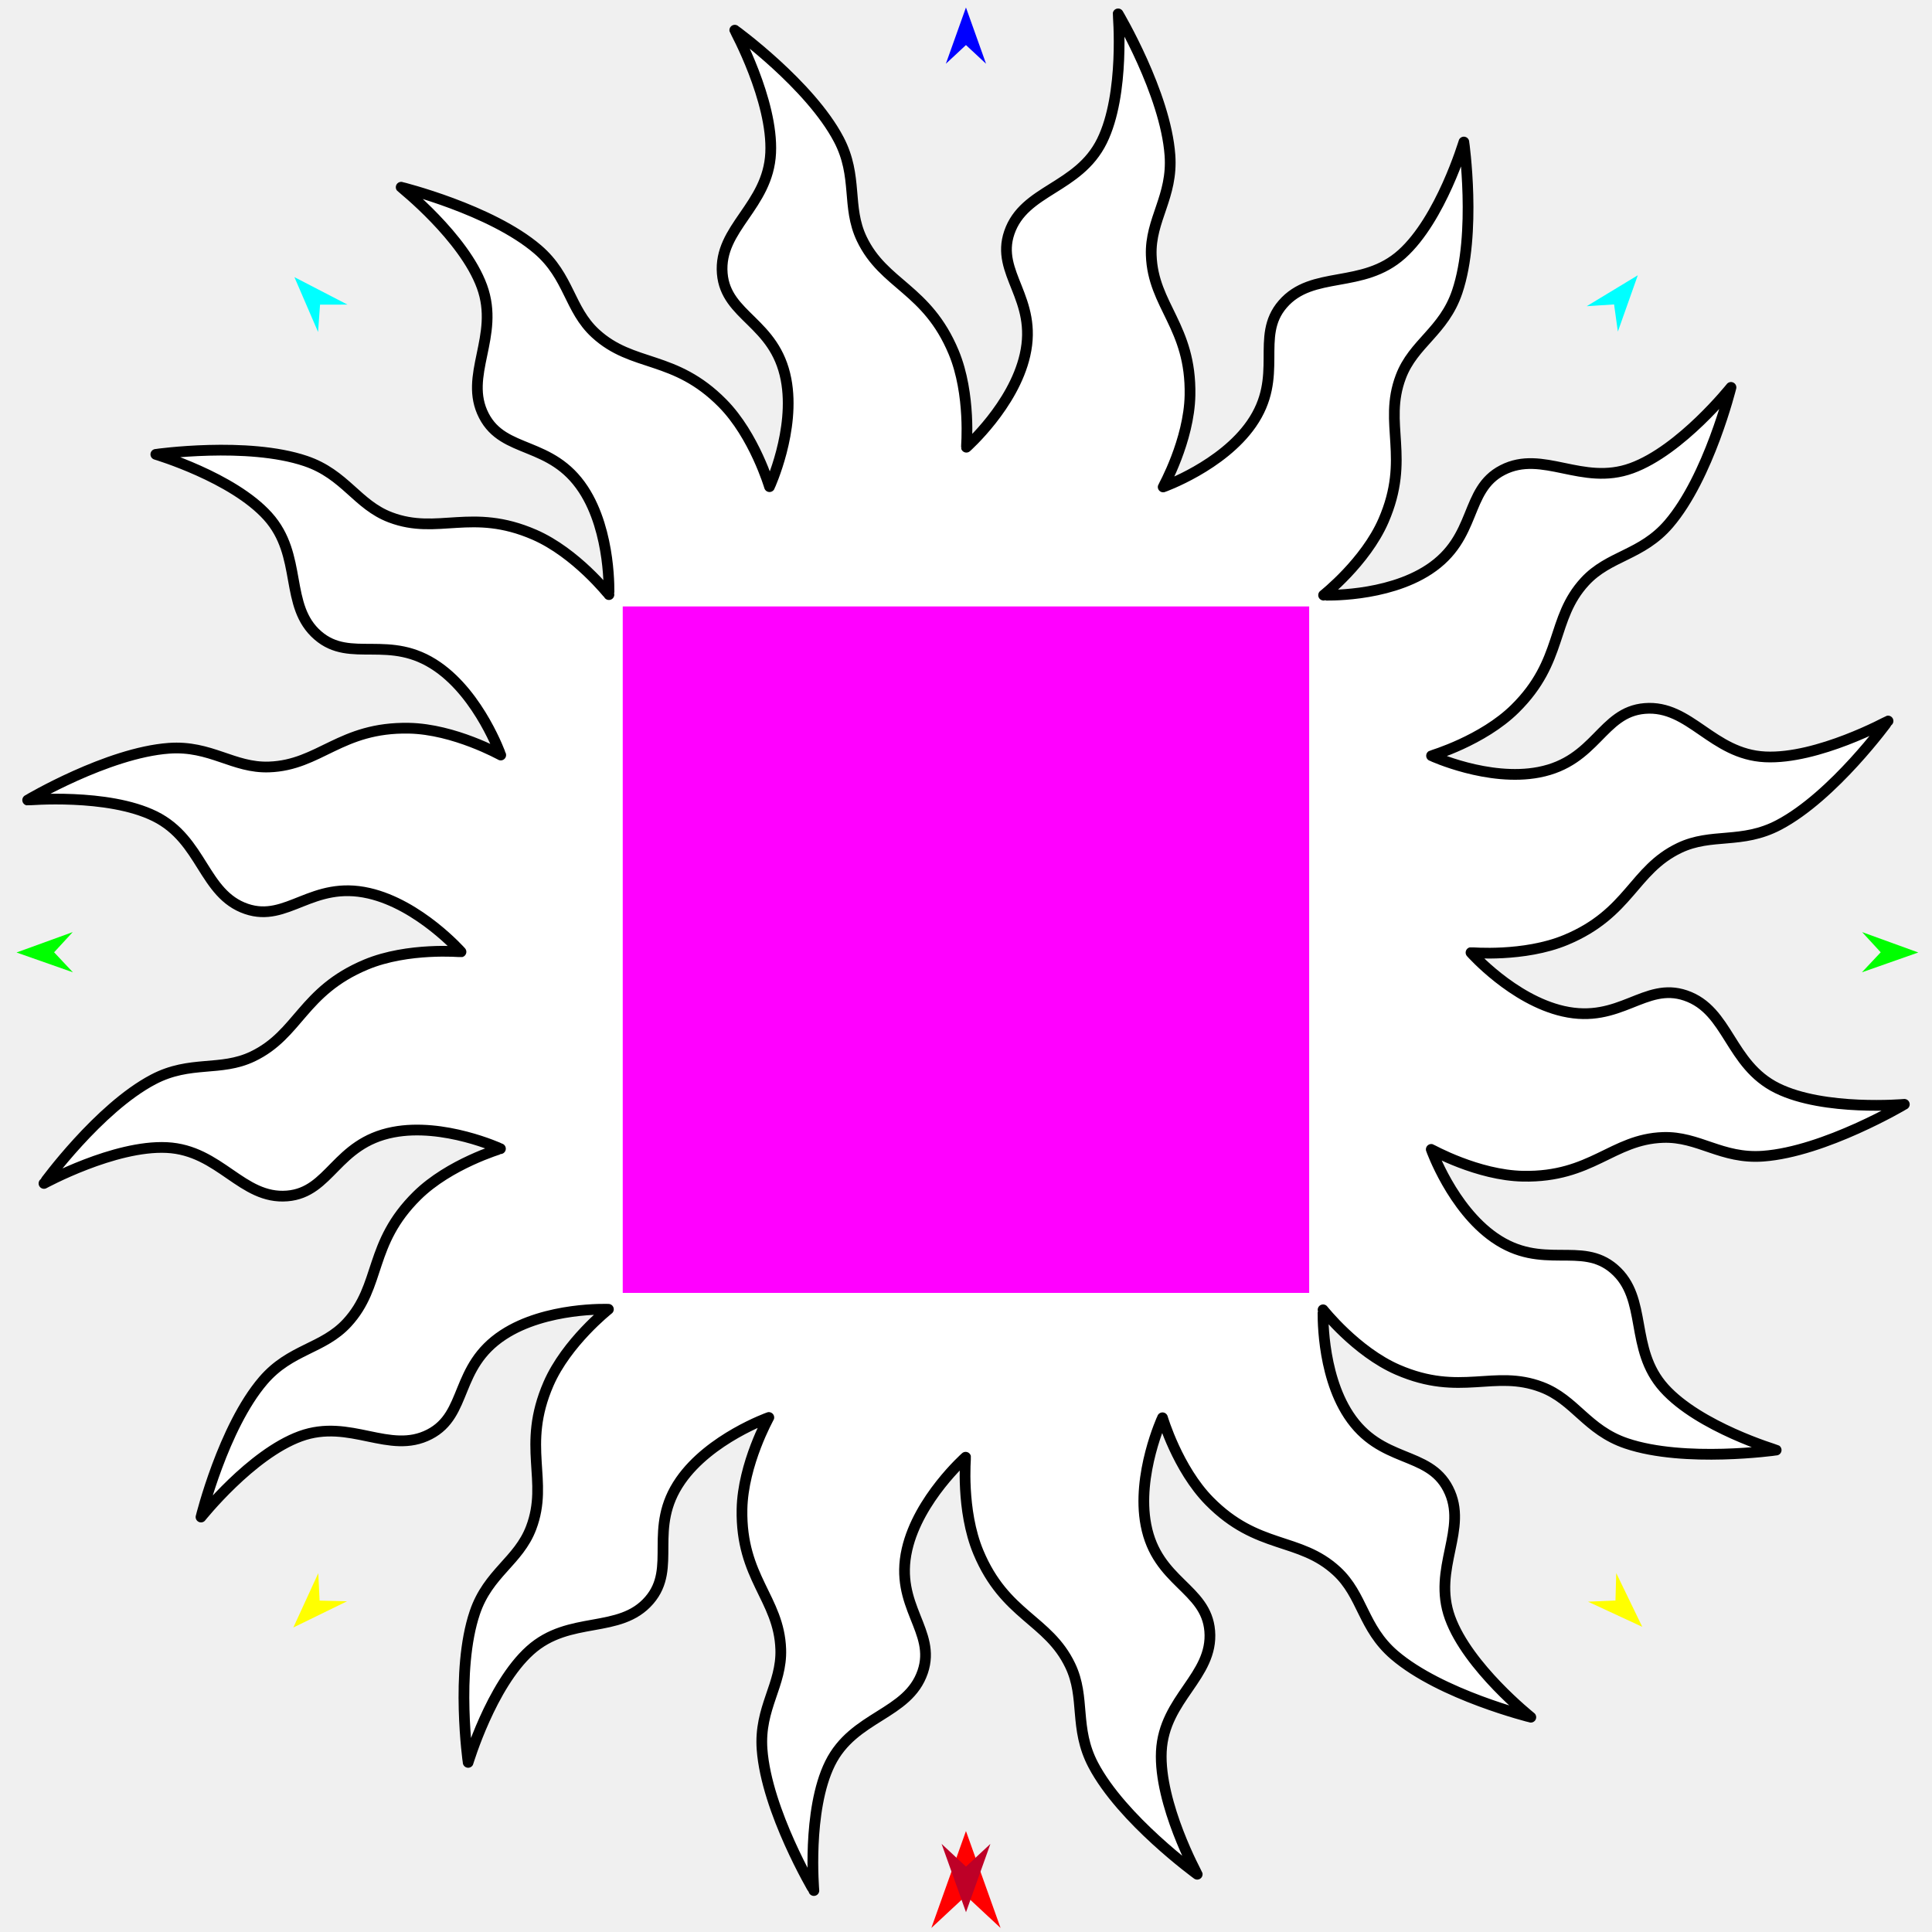
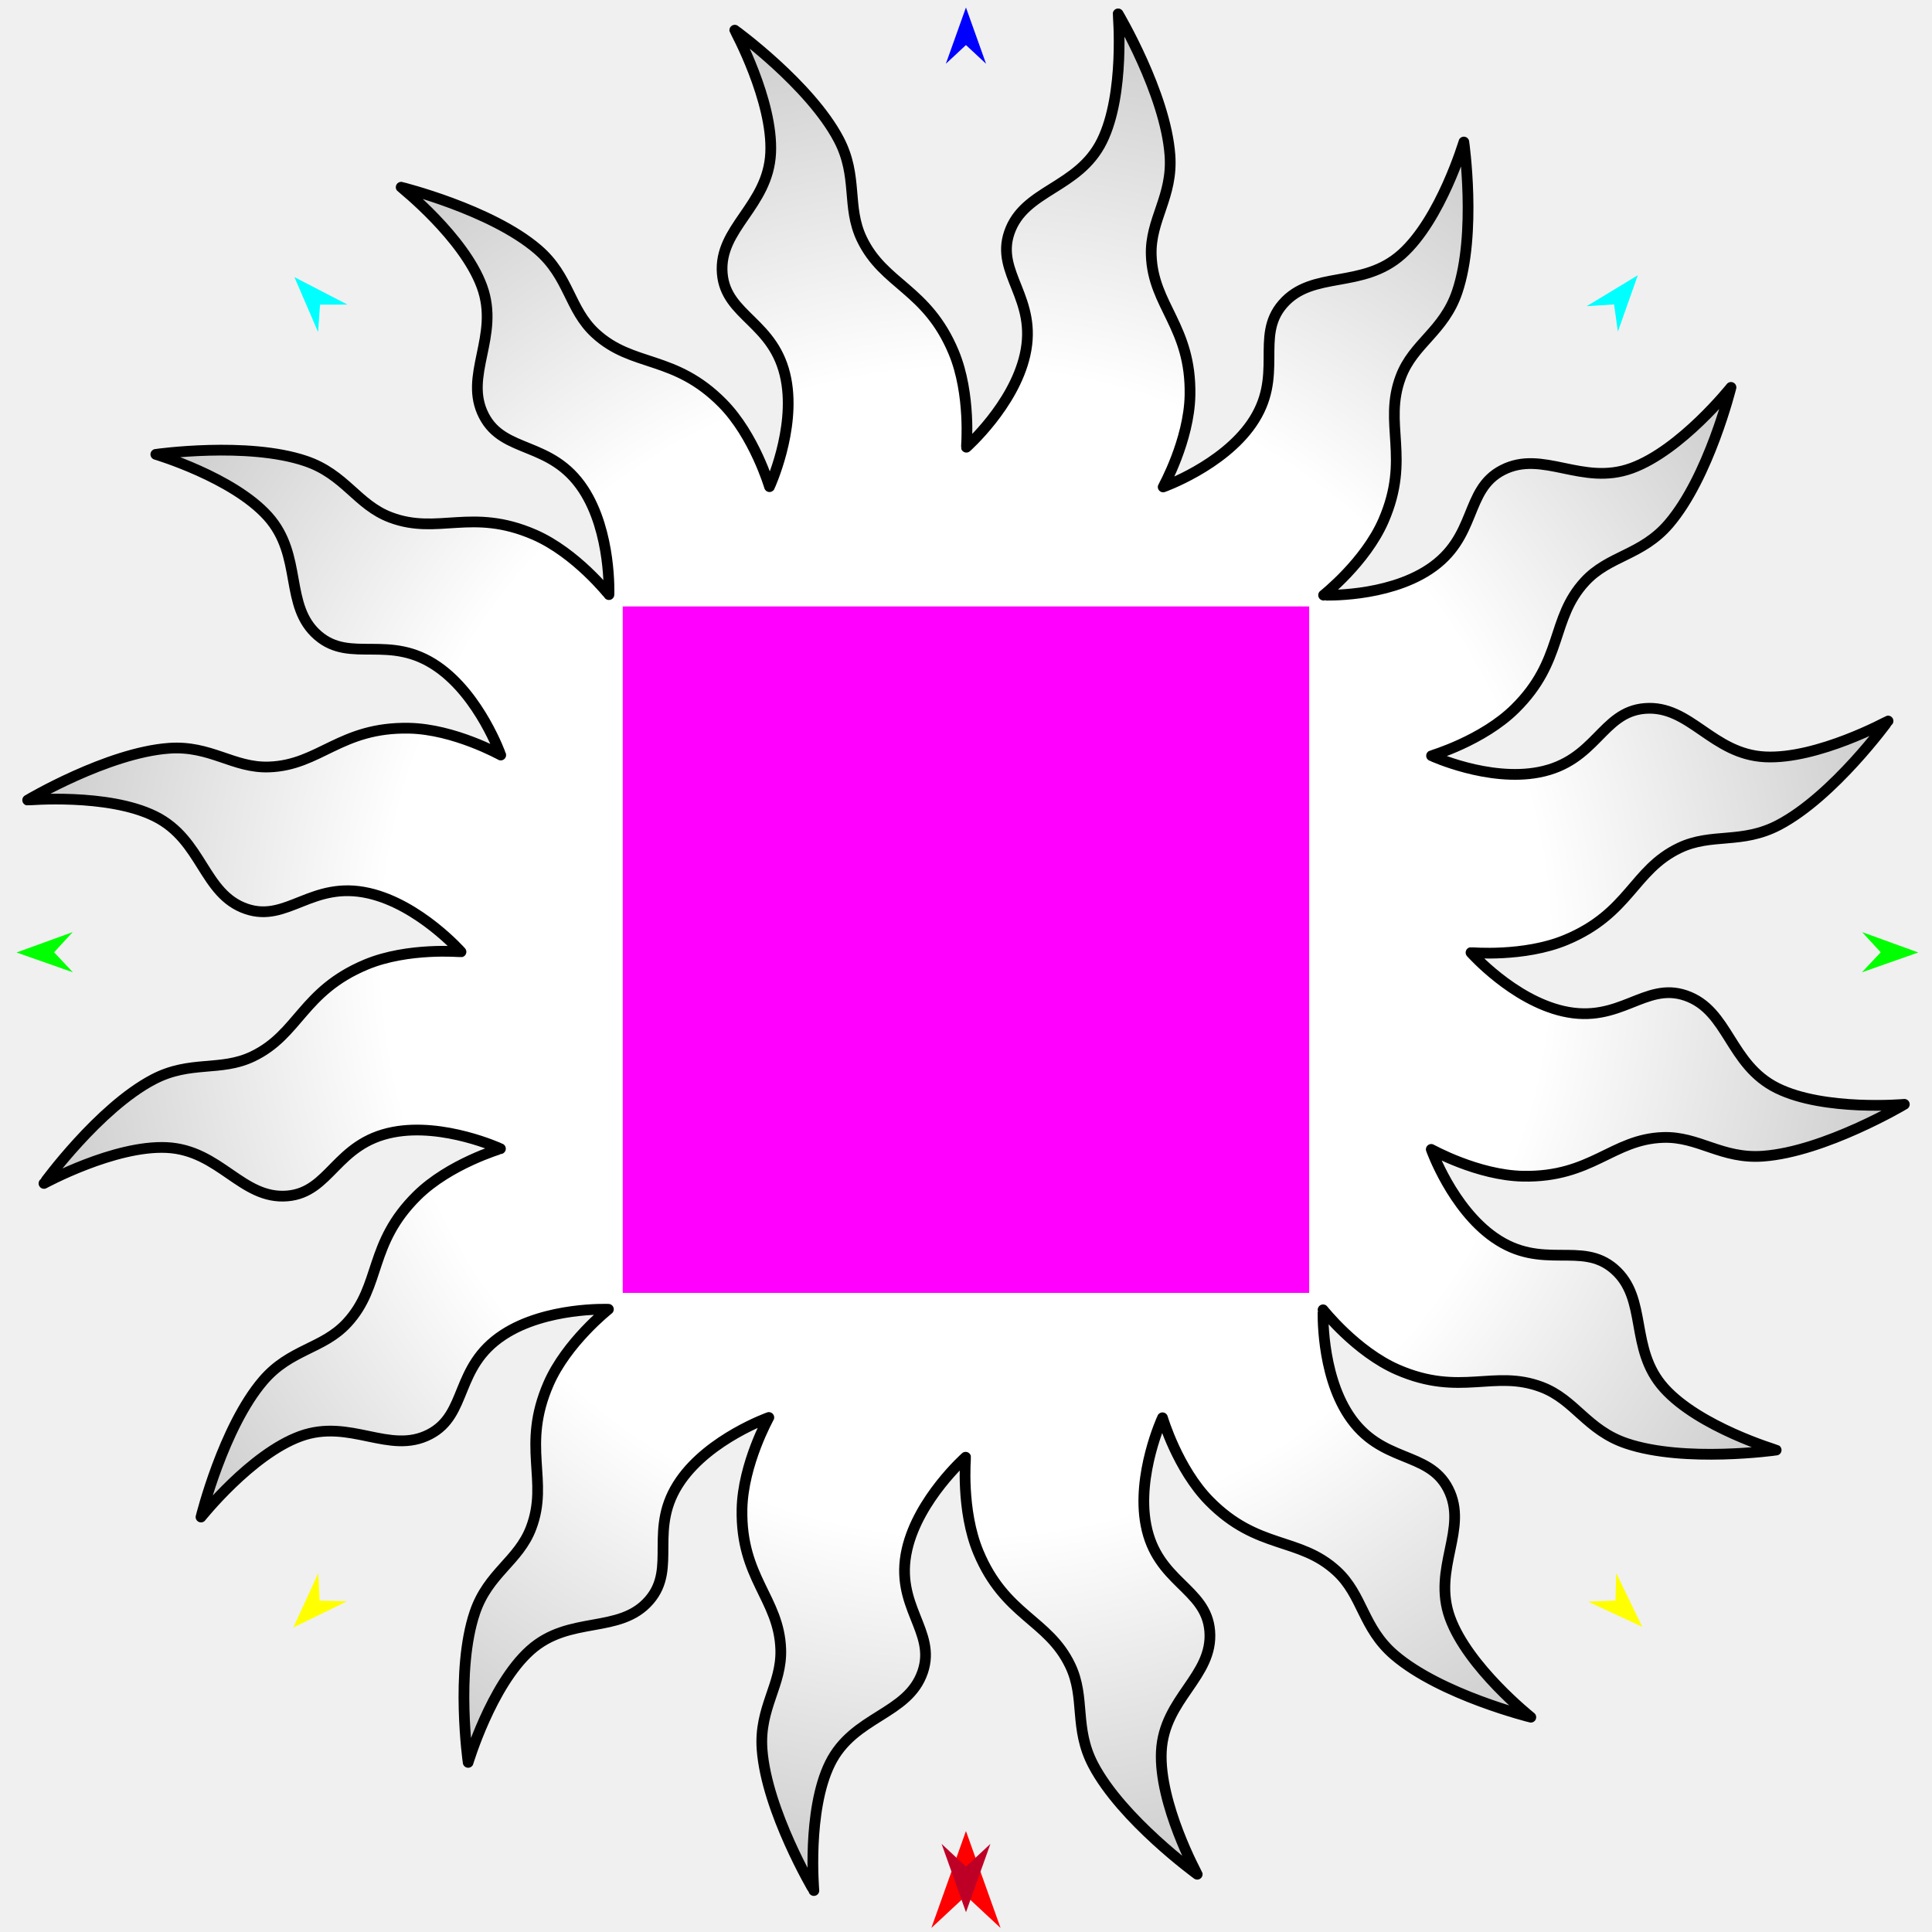
<svg xmlns="http://www.w3.org/2000/svg" version="1.1" id="Frame_0" width="720px" height="720px">
  <g id="sun">
    <g id="sun">
-       <path fill="#ffffff" fill-rule="evenodd" stroke="#000000" stroke-width="4" stroke-linecap="round" stroke-linejoin="round" d="M 359.861 543.067 C 359.862 543.071 358.083 562.837 364.592 578.435 C 374.517 602.221 390.617 603.492 398.849 620.711 C 404.597 632.734 400.169 643.926 407.411 657.727 C 418.132 678.156 446.165 698.474 446.169 698.478 C 446.168 698.473 431.850 672.248 432.797 652.711 C 433.757 632.889 452.228 624.735 450.835 607.825 C 449.507 591.711 431.184 589.771 427.067 568.328 C 423.456 549.518 433.225 528.367 433.226 528.363 C 433.227 528.366 438.852 547.410 450.713 559.430 C 468.710 577.668 484.155 572.639 498.116 585.486 C 507.915 594.503 507.798 606.635 519.622 616.771 C 537.034 631.696 570.488 639.950 570.493 639.952 C 570.490 639.948 547.081 621.324 540.385 602.929 C 533.633 584.379 547.405 569.815 539.672 554.813 C 532.255 540.425 514.592 545.608 502.597 527.334 C 492.110 511.356 493.069 488.131 493.068 488.127 C 493.070 488.129 505.367 503.721 520.848 510.452 C 544.313 520.655 556.755 510.216 574.480 516.914 C 586.936 521.621 591.353 532.927 606.107 537.912 C 627.822 545.251 661.922 540.397 661.928 540.397 C 661.924 540.395 633.255 531.861 620.171 517.300 C 606.968 502.605 614.299 483.944 601.515 472.904 C 589.269 462.328 574.822 473.705 556.886 461.224 C 541.175 450.290 533.394 428.348 533.392 428.344 C 533.396 428.345 550.721 438.024 567.598 438.342 C 593.230 438.825 600.786 424.553 619.759 423.897 C 633.056 423.438 641.526 431.999 657.046 430.867 C 679.988 429.193 709.684 411.555 709.689 411.553 C 709.685 411.553 679.899 414.197 662.335 405.537 C 644.466 396.726 644.306 376.513 628.186 371.005 C 612.911 365.786 603.790 381.688 582.537 376.843 C 563.745 372.559 548.208 355.004 548.204 355.002 C 548.208 355.001 567.974 356.780 583.572 350.271 C 607.358 340.346 608.629 324.246 625.848 316.014 C 637.871 310.266 649.063 314.694 662.865 307.452 C 683.293 296.731 703.611 268.697 703.615 268.694 C 703.610 268.695 677.385 283.013 657.848 282.066 C 638.026 281.106 629.872 262.635 612.962 264.028 C 596.848 265.356 594.908 283.679 573.466 287.796 C 554.655 291.407 533.504 281.638 533.500 281.637 C 533.503 281.635 552.547 276.011 564.567 264.150 C 582.805 246.153 577.776 230.708 590.624 216.747 C 599.640 206.948 611.772 207.065 621.908 195.241 C 636.833 177.829 645.087 144.375 645.089 144.370 C 645.085 144.373 626.461 167.782 608.066 174.478 C 589.516 181.230 574.952 167.458 559.950 175.191 C 545.562 182.608 550.745 200.271 532.471 212.266 C 516.493 222.753 493.268 221.794 493.264 221.795 C 493.266 221.793 508.858 209.496 515.589 194.015 C 525.792 170.550 515.354 158.108 522.051 140.383 C 526.758 127.927 538.064 123.510 543.050 108.756 C 550.388 87.040 545.534 52.941 545.534 52.935 C 545.532 52.939 536.998 81.608 522.437 94.692 C 507.742 107.895 489.081 100.564 478.041 113.348 C 467.465 125.594 478.842 140.040 466.361 157.977 C 455.428 173.688 433.485 181.469 433.481 181.471 C 433.482 181.467 443.161 164.142 443.479 147.265 C 443.962 121.633 429.690 114.077 429.034 95.104 C 428.575 81.807 437.136 73.337 436.004 57.817 C 434.330 34.875 416.692 5.179 416.691 5.173 C 416.690 5.178 419.334 34.964 410.674 52.528 C 401.863 70.397 381.650 70.557 376.142 86.677 C 370.923 101.952 386.825 111.073 381.980 132.326 C 377.696 151.118 360.141 166.655 360.139 166.659 C 360.138 166.655 361.917 146.889 355.408 131.291 C 345.483 107.505 329.383 106.234 321.151 89.015 C 315.403 76.992 319.831 65.800 312.589 51.998 C 301.868 31.570 273.835 11.252 273.831 11.248 C 273.832 11.253 288.150 37.478 287.203 57.015 C 286.243 76.837 267.772 84.991 269.165 101.901 C 270.493 118.015 288.816 119.955 292.933 141.397 C 296.544 160.208 286.775 181.359 286.774 181.363 C 286.773 181.360 281.148 162.316 269.287 150.295 C 251.290 132.058 235.845 137.087 221.884 124.239 C 212.085 115.223 212.202 103.091 200.378 92.955 C 182.966 78.030 149.512 69.776 149.507 69.774 C 149.510 69.778 172.919 88.402 179.615 106.797 C 186.367 125.347 172.595 139.910 180.328 154.913 C 187.745 169.300 205.408 164.118 217.403 182.392 C 227.890 198.370 226.931 221.595 226.932 221.599 C 226.930 221.597 214.633 206.005 199.152 199.274 C 175.687 189.070 163.245 199.509 145.521 192.812 C 133.064 188.105 128.647 176.799 113.893 171.813 C 92.178 164.475 58.078 169.329 58.072 169.329 C 58.076 169.331 86.745 177.865 99.829 192.426 C 113.032 207.121 105.701 225.781 118.485 236.822 C 130.731 247.398 145.178 236.020 163.114 248.502 C 178.825 259.435 186.606 281.378 186.608 281.382 C 186.605 281.381 169.280 271.701 152.402 271.384 C 126.770 270.901 119.214 285.173 100.241 285.829 C 86.944 286.288 78.474 277.727 62.954 278.859 C 40.012 280.533 10.316 298.170 10.311 298.172 C 10.315 298.173 40.101 295.529 57.665 304.189 C 75.534 313.000 75.694 333.213 91.814 338.721 C 107.089 343.940 116.210 328.038 137.463 332.883 C 156.255 337.167 171.792 354.722 171.796 354.724 C 171.792 354.725 152.026 352.946 136.428 359.455 C 112.642 369.380 111.371 385.480 94.152 393.712 C 82.129 399.460 70.937 395.032 57.135 402.274 C 36.707 412.994 16.389 441.028 16.385 441.032 C 16.390 441.031 42.615 426.713 62.152 427.660 C 81.974 428.620 90.128 447.091 107.038 445.698 C 123.152 444.370 125.092 426.047 146.534 421.930 C 165.345 418.319 186.496 428.088 186.500 428.089 C 186.497 428.090 167.453 433.715 155.433 445.576 C 137.195 463.573 142.224 479.018 129.376 492.979 C 120.360 502.778 108.228 502.661 98.092 514.485 C 83.167 531.897 74.913 565.351 74.911 565.356 C 74.915 565.353 93.539 541.944 111.934 535.248 C 130.484 528.496 145.048 542.268 160.050 534.534 C 174.438 527.118 169.255 509.455 187.529 497.460 C 203.507 486.973 226.732 487.931 226.736 487.931 C 226.734 487.933 211.142 500.230 204.411 515.711 C 194.208 539.176 204.646 551.618 197.949 569.342 C 193.242 581.799 181.936 586.216 176.950 600.970 C 169.612 622.685 174.466 656.785 174.466 656.791 C 174.468 656.786 183.002 628.118 197.563 615.034 C 212.258 601.831 230.919 609.162 241.959 596.378 C 252.535 584.132 241.158 569.685 253.639 551.749 C 264.572 536.038 286.515 528.257 286.519 528.255 C 286.518 528.258 276.839 545.583 276.521 562.461 C 276.038 588.093 290.310 595.649 290.966 614.622 C 291.425 627.919 282.864 636.389 283.996 651.909 C 285.670 674.851 303.308 704.547 303.309 704.552 C 303.310 704.548 300.666 674.762 309.326 657.198 C 318.137 639.329 338.350 639.169 343.858 623.049 C 349.077 607.774 333.175 598.653 338.020 577.400 C 342.304 558.608 359.859 543.071 359.861 543.067 Z" />
+       <radialGradient id="BD4A545D-D341-487F-9EF7-119C2041145E_0" cx="50.00%" cy="50.00%" r="127.84%">
+         <stop offset="24.31%" style="stop-color:rgb(255,255,255);stop-opacity:1.00" />
+         <stop offset="100.00%" style="stop-color:rgb(0,0,0);stop-opacity:1.00" />
+       </radialGradient>
+       <path fill="url(#BD4A545D-D341-487F-9EF7-119C2041145E_0)" fill-rule="evenodd" stroke="#000000" stroke-width="4" stroke-linecap="round" stroke-linejoin="round" d="M 359.861 543.067 C 359.862 543.071 358.083 562.836 364.592 578.435 C 374.517 602.221 390.617 603.492 398.849 620.711 C 404.597 632.734 400.169 643.926 407.411 657.727 C 418.132 678.156 446.165 698.474 446.169 698.478 C 446.168 698.473 431.850 672.248 432.797 652.711 C 433.757 632.889 452.228 624.735 450.835 607.824 C 449.507 591.711 431.184 589.771 427.067 568.328 C 423.456 549.518 433.225 528.367 433.226 528.363 C 433.227 528.366 438.852 547.410 450.713 559.430 C 468.710 577.668 484.155 572.639 498.116 585.486 C 507.915 594.503 507.798 606.635 519.622 616.771 C 537.034 631.696 570.488 639.950 570.493 639.952 C 570.490 639.948 547.081 621.324 540.385 602.929 C 533.633 584.378 547.405 569.815 539.672 554.813 C 532.255 540.425 514.592 545.608 502.597 527.334 C 492.110 511.356 493.069 488.131 493.068 488.127 C 493.070 488.129 505.367 503.721 520.848 510.452 C 544.313 520.655 556.755 510.216 574.479 516.914 C 586.936 521.621 591.353 532.926 606.107 537.912 C 627.822 545.251 661.922 540.397 661.928 540.397 C 661.924 540.395 633.255 531.861 620.171 517.300 C 606.968 502.605 614.299 483.944 601.515 472.904 C 589.269 462.328 574.822 473.705 556.886 461.224 C 541.175 450.290 533.394 428.348 533.392 428.344 C 533.395 428.345 550.720 438.024 567.598 438.342 C 593.230 438.825 600.786 424.553 619.759 423.897 C 633.056 423.438 641.526 431.999 657.046 430.867 C 679.988 429.193 709.684 411.555 709.689 411.553 C 709.685 411.553 679.899 414.196 662.335 405.537 C 644.466 396.726 644.306 376.513 628.186 371.005 C 612.911 365.786 603.790 381.688 582.537 376.843 C 563.745 372.559 548.208 355.004 548.204 355.002 C 548.208 355.001 567.974 356.780 583.572 350.271 C 607.358 340.346 608.629 324.246 625.848 316.014 C 637.871 310.266 649.063 314.694 662.865 307.452 C 683.293 296.731 703.611 268.697 703.615 268.694 C 703.610 268.695 677.385 283.013 657.848 282.066 C 638.026 281.106 629.872 262.635 612.962 264.028 C 596.848 265.356 594.908 283.679 573.466 287.796 C 554.655 291.407 533.504 281.638 533.500 281.637 C 533.503 281.635 552.547 276.011 564.567 264.150 C 582.805 246.153 577.776 230.708 590.623 216.747 C 599.640 206.948 611.772 207.065 621.908 195.241 C 636.833 177.829 645.087 144.375 645.089 144.370 C 645.085 144.373 626.461 167.782 608.066 174.478 C 589.516 181.230 574.952 167.458 559.950 175.191 C 545.562 182.608 550.745 200.271 532.471 212.266 C 516.493 222.753 493.268 221.794 493.264 221.795 C 493.266 221.793 508.858 209.496 515.589 194.015 C 525.792 170.550 515.354 158.108 522.051 140.383 C 526.758 127.927 538.064 123.510 543.050 108.756 C 550.388 87.041 545.534 52.941 545.534 52.935 C 545.532 52.939 536.998 81.608 522.437 94.692 C 507.742 107.895 489.081 100.564 478.041 113.348 C 467.465 125.594 478.842 140.041 466.361 157.977 C 455.428 173.688 433.485 181.469 433.481 181.471 C 433.482 181.467 443.161 164.143 443.479 147.265 C 443.962 121.633 429.690 114.077 429.034 95.104 C 428.575 81.807 437.136 73.337 436.004 57.817 C 434.330 34.875 416.692 5.179 416.691 5.173 C 416.690 5.178 419.334 34.964 410.674 52.528 C 401.863 70.397 381.650 70.557 376.142 86.677 C 370.923 101.952 386.825 111.073 381.980 132.326 C 377.696 151.118 360.141 166.655 360.139 166.659 C 360.138 166.655 361.917 146.889 355.408 131.291 C 345.483 107.505 329.383 106.234 321.151 89.015 C 315.403 76.992 319.831 65.800 312.589 51.998 C 301.868 31.570 273.835 11.252 273.831 11.248 C 273.832 11.253 288.150 37.478 287.203 57.015 C 286.243 76.837 267.772 84.991 269.165 101.901 C 270.493 118.015 288.816 119.955 292.933 141.397 C 296.544 160.208 286.775 181.359 286.774 181.363 C 286.773 181.360 281.148 162.316 269.287 150.296 C 251.290 132.058 235.845 137.087 221.884 124.239 C 212.085 115.223 212.202 103.091 200.378 92.955 C 182.966 78.030 149.512 69.776 149.507 69.774 C 149.510 69.778 172.919 88.402 179.615 106.797 C 186.367 125.347 172.595 139.911 180.329 154.913 C 187.745 169.301 205.408 164.118 217.403 182.392 C 227.890 198.370 226.932 221.595 226.932 221.599 C 226.930 221.597 214.633 206.005 199.152 199.274 C 175.687 189.071 163.245 199.509 145.521 192.812 C 133.064 188.105 128.647 176.799 113.893 171.813 C 92.178 164.475 58.078 169.329 58.072 169.329 C 58.076 169.331 86.745 177.865 99.829 192.426 C 113.032 207.121 105.701 225.782 118.485 236.822 C 130.731 247.398 145.178 236.020 163.114 248.502 C 178.825 259.435 186.606 281.378 186.608 281.382 C 186.605 281.381 169.280 271.701 152.402 271.384 C 126.770 270.901 119.214 285.173 100.241 285.829 C 86.944 286.288 78.474 277.727 62.954 278.859 C 40.012 280.533 10.316 298.170 10.311 298.172 C 10.315 298.173 40.101 295.529 57.665 304.189 C 75.534 313.000 75.694 333.213 91.814 338.721 C 107.089 343.940 116.210 328.038 137.463 332.883 C 156.255 337.167 171.792 354.722 171.796 354.724 C 171.792 354.725 152.026 352.946 136.428 359.455 C 112.642 369.380 111.371 385.480 94.152 393.712 C 82.129 399.460 70.937 395.032 57.135 402.274 C 36.707 412.994 16.389 441.028 16.385 441.032 C 16.390 441.031 42.615 426.713 62.152 427.660 C 81.974 428.620 90.128 447.091 107.038 445.697 C 123.152 444.370 125.092 426.047 146.535 421.930 C 165.345 418.319 186.496 428.088 186.500 428.089 C 186.497 428.090 167.453 433.715 155.433 445.576 C 137.195 463.573 142.224 479.018 129.377 492.979 C 120.360 502.777 108.228 502.661 98.092 514.485 C 83.167 531.897 74.913 565.351 74.911 565.356 C 74.915 565.353 93.539 541.944 111.934 535.248 C 130.484 528.496 145.048 542.268 160.050 534.534 C 174.438 527.118 169.255 509.455 187.529 497.460 C 203.507 486.973 226.732 487.931 226.736 487.930 C 226.734 487.933 211.142 500.230 204.411 515.711 C 194.208 539.176 204.646 551.618 197.949 569.342 C 193.242 581.798 181.936 586.216 176.950 600.970 C 169.612 622.685 174.466 656.785 174.466 656.791 C 174.468 656.786 183.002 628.118 197.563 615.034 C 212.258 601.831 230.919 609.162 241.959 596.378 C 252.535 584.132 241.158 569.685 253.639 551.749 C 264.572 536.038 286.515 528.257 286.519 528.255 C 286.518 528.258 276.839 545.583 276.521 562.461 C 276.038 588.093 290.310 595.649 290.966 614.622 C 291.425 627.919 282.864 636.389 283.996 651.909 C 285.670 674.851 303.308 704.547 303.309 704.552 C 303.310 704.548 300.666 674.762 309.326 657.198 C 318.137 639.329 338.350 639.169 343.858 623.049 C 349.077 607.774 333.175 598.653 338.020 577.400 C 342.304 558.608 359.859 543.071 359.861 543.067 Z" />
    </g>
    <g id="specs_2">
-       <path fill="#ff00ff" fill-rule="evenodd" stroke="none" d="M 232.075 481.829 C 232.101 481.829 487.866 481.829 487.892 481.829 C 487.892 481.803 487.892 226.038 487.892 226.012 C 487.866 226.012 232.101 226.012 232.075 226.012 C 232.075 226.038 232.075 481.803 232.075 481.829 Z" />
+       <path fill="#ff00ff" fill-rule="evenodd" stroke="none" d="M 232.075 481.829 C 232.100 481.829 487.866 481.829 487.892 481.829 C 487.892 481.803 487.892 226.038 487.892 226.012 C 487.866 226.012 232.100 226.012 232.075 226.012 C 232.075 226.038 232.075 481.803 232.075 481.829 Z" />
      <path fill="#ff0000" fill-rule="evenodd" stroke="none" d="M 359.983 682.378 C 359.985 682.382 372.880 718.488 372.881 718.492 C 372.880 718.491 359.985 706.493 359.983 706.492 C 359.982 706.493 347.087 718.491 347.086 718.492 C 347.087 718.488 359.982 682.382 359.983 682.378 Z" />
      <path fill="#0000ff" fill-rule="evenodd" stroke="none" d="M 359.983 2.784 C 359.984 2.786 367.474 23.760 367.475 23.762 C 367.474 23.761 359.984 16.792 359.983 16.791 C 359.983 16.792 352.492 23.761 352.491 23.762 C 352.492 23.760 359.983 2.786 359.983 2.784 Z" />
-       <path fill="#00ff00" fill-rule="evenodd" stroke="none" d="M 6.158 354.963 C 6.160 354.962 27.096 347.366 27.098 347.365 C 27.097 347.366 20.166 354.891 20.165 354.892 C 20.166 354.893 27.173 362.348 27.173 362.349 C 27.171 362.348 6.160 354.964 6.158 354.963 Z" />
-       <path fill="#ffff00" fill-rule="evenodd" stroke="none" d="M 109.319 606.521 C 109.320 606.519 118.615 586.281 118.616 586.279 C 118.616 586.280 119.105 596.500 119.105 596.500 C 119.107 596.500 129.335 596.748 129.336 596.748 C 129.333 596.749 109.321 606.520 109.319 606.521 Z" />
+       <path fill="#00ff00" fill-rule="evenodd" stroke="none" d="M 6.158 354.963 C 6.160 354.962 27.096 347.366 27.098 347.365 C 27.097 347.366 20.166 354.892 20.165 354.892 C 20.166 354.893 27.173 362.348 27.173 362.349 C 27.171 362.348 6.160 354.964 6.158 354.963 Z" />
+       <path fill="#ffff00" fill-rule="evenodd" stroke="none" d="M 109.319 606.521 C 109.319 606.519 118.615 586.281 118.616 586.279 C 118.616 586.280 119.105 596.499 119.105 596.500 C 119.106 596.500 129.335 596.749 129.336 596.749 C 129.334 596.750 109.321 606.520 109.319 606.521 Z" />
      <path fill="#ffff00" fill-rule="evenodd" stroke="none" d="M 612.023 606.273 C 612.022 606.271 602.323 586.223 602.322 586.221 C 602.322 586.222 602.037 596.450 602.037 596.451 C 602.036 596.451 591.815 596.904 591.814 596.904 C 591.816 596.905 612.021 606.272 612.023 606.273 Z" />
-       <path fill="#00ff00" fill-rule="evenodd" stroke="none" d="M 714.894 354.963 C 714.892 354.962 693.956 347.366 693.954 347.365 C 693.955 347.366 700.886 354.891 700.887 354.892 C 700.886 354.893 693.879 362.348 693.878 362.349 C 693.880 362.348 714.892 354.964 714.894 354.963 Z" />
-       <path fill="#00ffff" fill-rule="evenodd" stroke="none" d="M 610.364 102.583 C 610.363 102.585 602.928 123.578 602.927 123.580 C 602.927 123.579 601.519 113.445 601.519 113.444 C 601.518 113.444 591.309 114.118 591.308 114.118 C 591.310 114.117 610.362 102.584 610.364 102.583 Z" />
-       <path fill="#00ffff" fill-rule="evenodd" stroke="none" d="M 109.719 103.278 C 109.720 103.280 118.538 123.731 118.539 123.734 C 118.539 123.733 119.268 113.527 119.268 113.526 C 119.269 113.526 129.500 113.518 129.501 113.518 C 129.499 113.517 109.721 103.279 109.719 103.278 Z" />
+       <path fill="#00ff00" fill-rule="evenodd" stroke="none" d="M 714.894 354.963 C 714.892 354.962 693.956 347.366 693.954 347.365 C 693.955 347.366 700.886 354.892 700.887 354.892 C 700.886 354.893 693.879 362.348 693.878 362.349 C 693.880 362.348 714.892 354.964 714.894 354.963 Z" />
+       <path fill="#00ffff" fill-rule="evenodd" stroke="none" d="M 610.364 102.583 C 610.363 102.585 602.928 123.578 602.928 123.580 C 602.927 123.579 601.520 113.445 601.519 113.444 C 601.518 113.444 591.309 114.118 591.308 114.118 C 591.310 114.117 610.362 102.584 610.364 102.583 Z" />
+       <path fill="#00ffff" fill-rule="evenodd" stroke="none" d="M 109.719 103.278 C 109.719 103.280 118.538 123.732 118.539 123.734 C 118.539 123.733 119.268 113.527 119.268 113.526 C 119.269 113.526 129.500 113.518 129.501 113.518 C 129.499 113.517 109.721 103.279 109.719 103.278 Z" />
      <path fill="#be0027" fill-rule="evenodd" stroke="none" d="M 360.000 712.631 C 360.001 712.629 369.094 687.169 369.094 687.166 C 369.094 687.167 360.001 695.627 360.000 695.628 C 359.999 695.627 350.906 687.167 350.906 687.166 C 350.906 687.169 359.999 712.629 360.000 712.631 Z" />
    </g>
  </g>
</svg>
